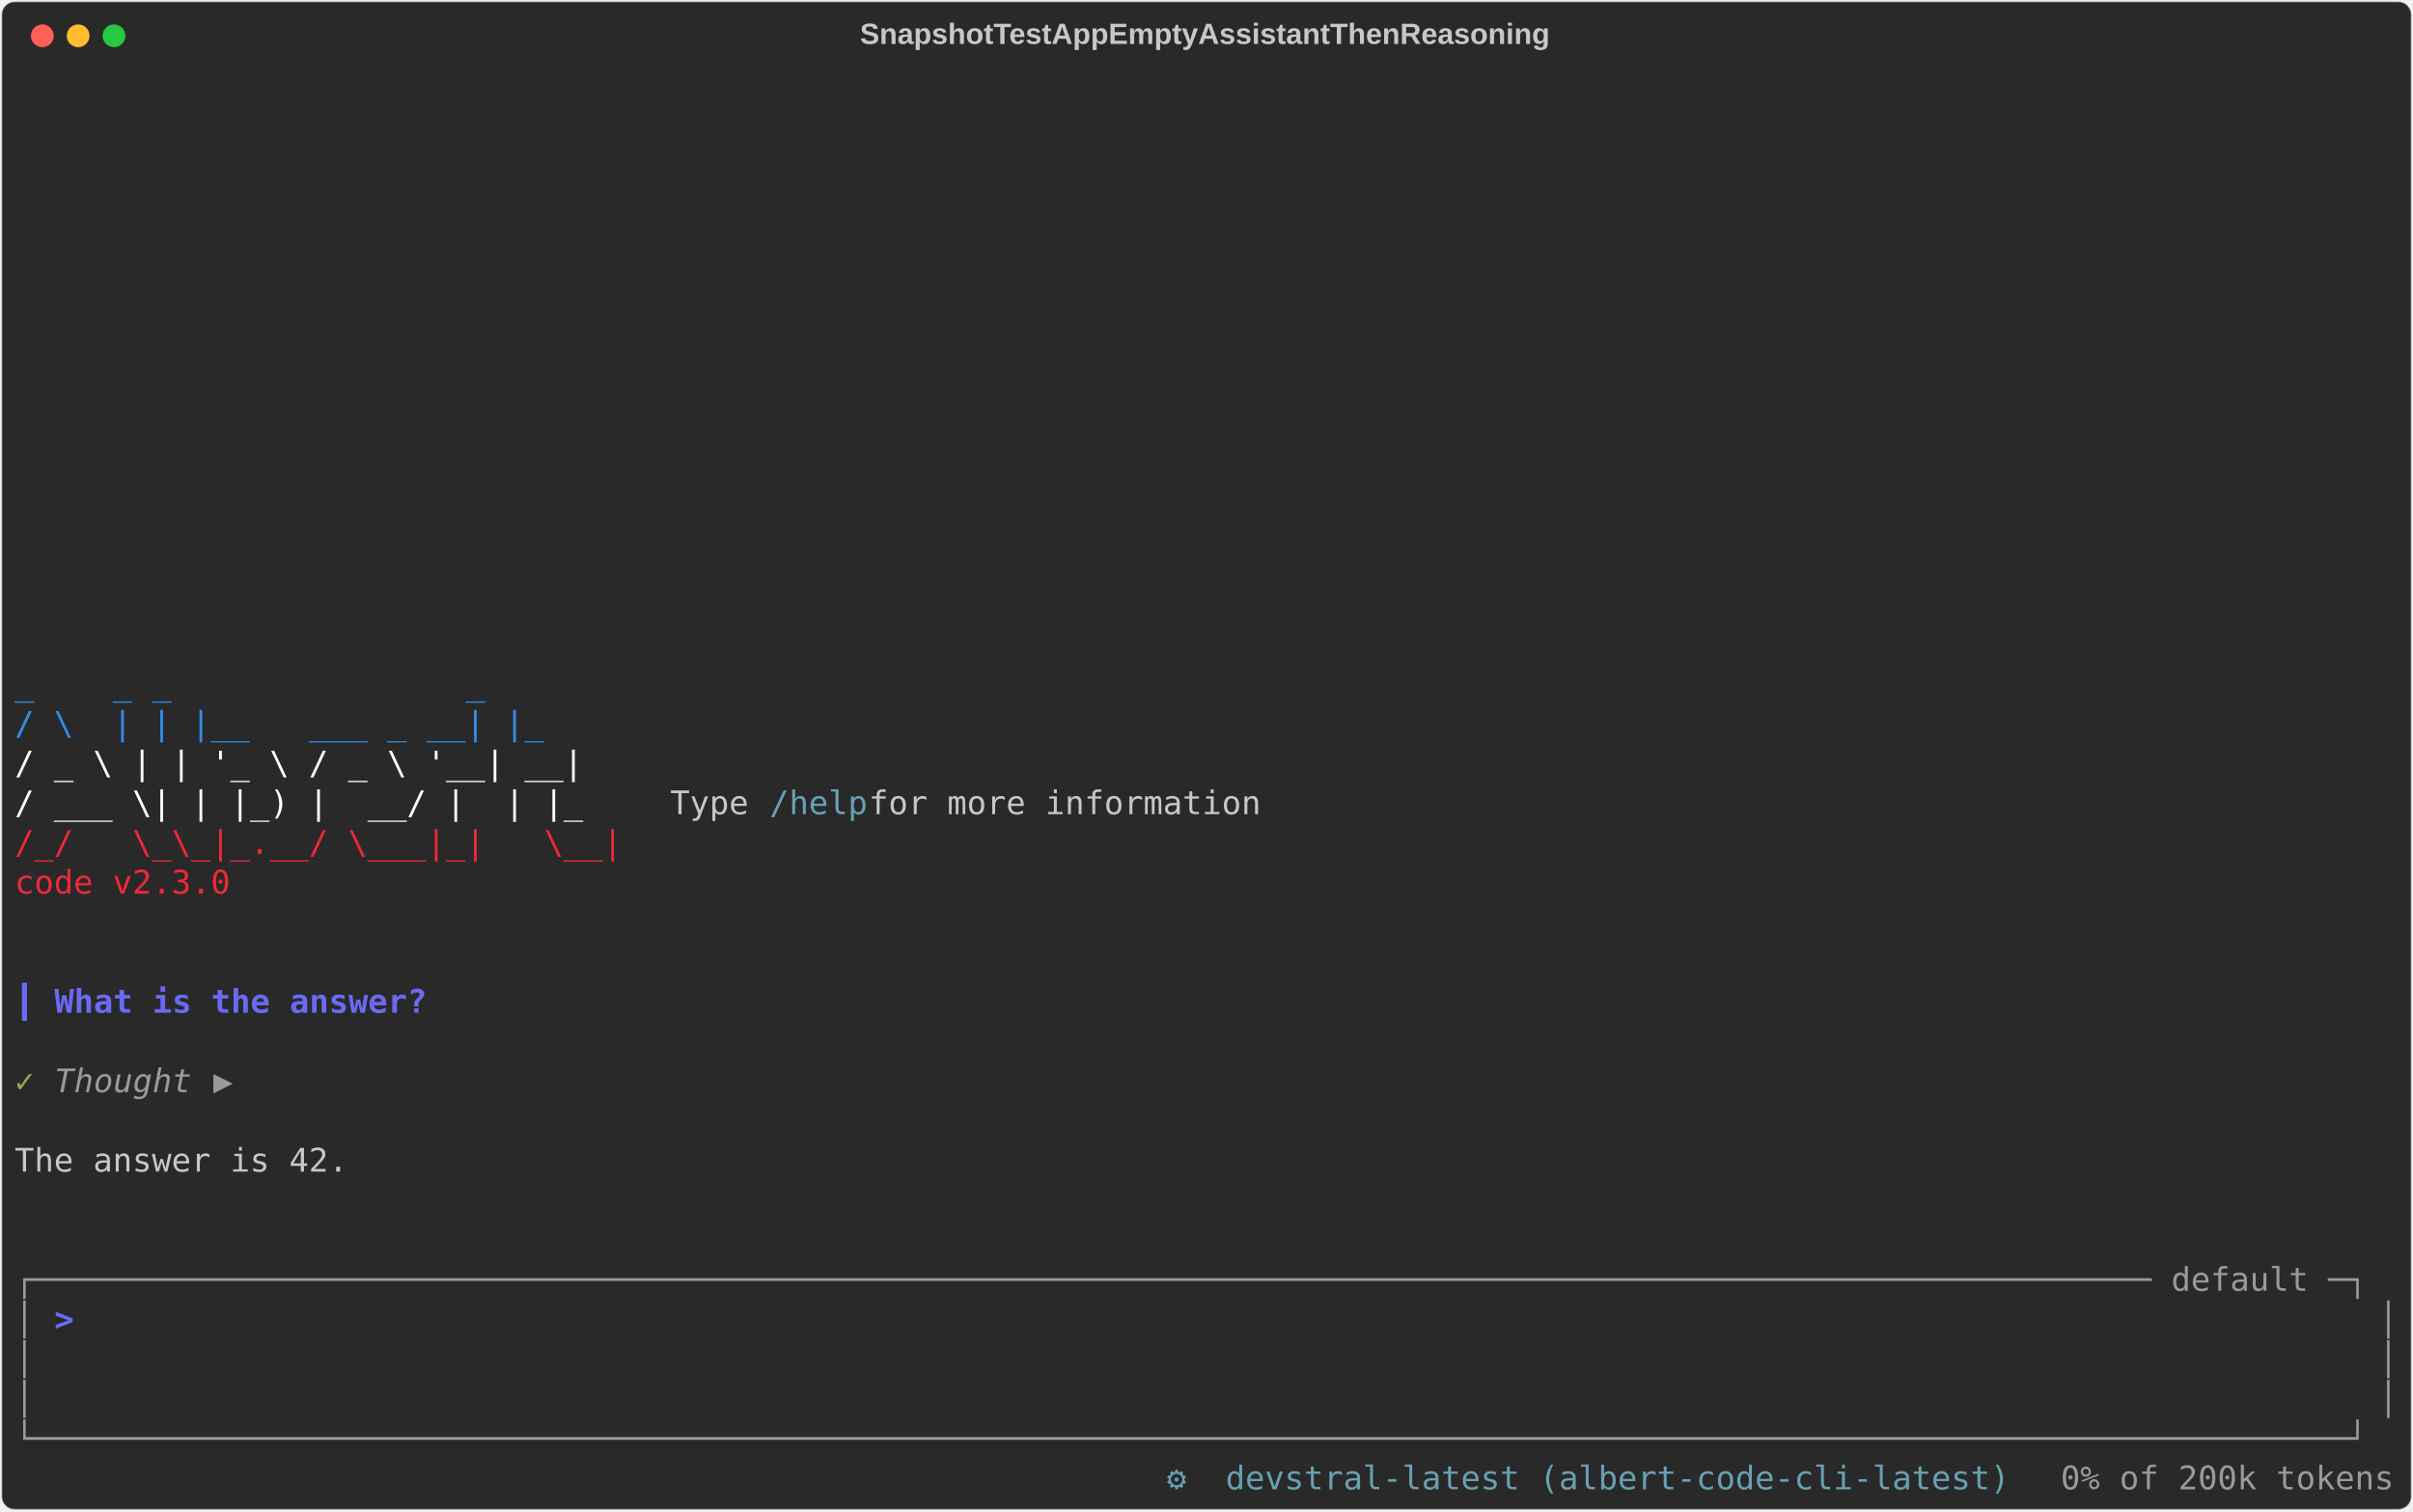
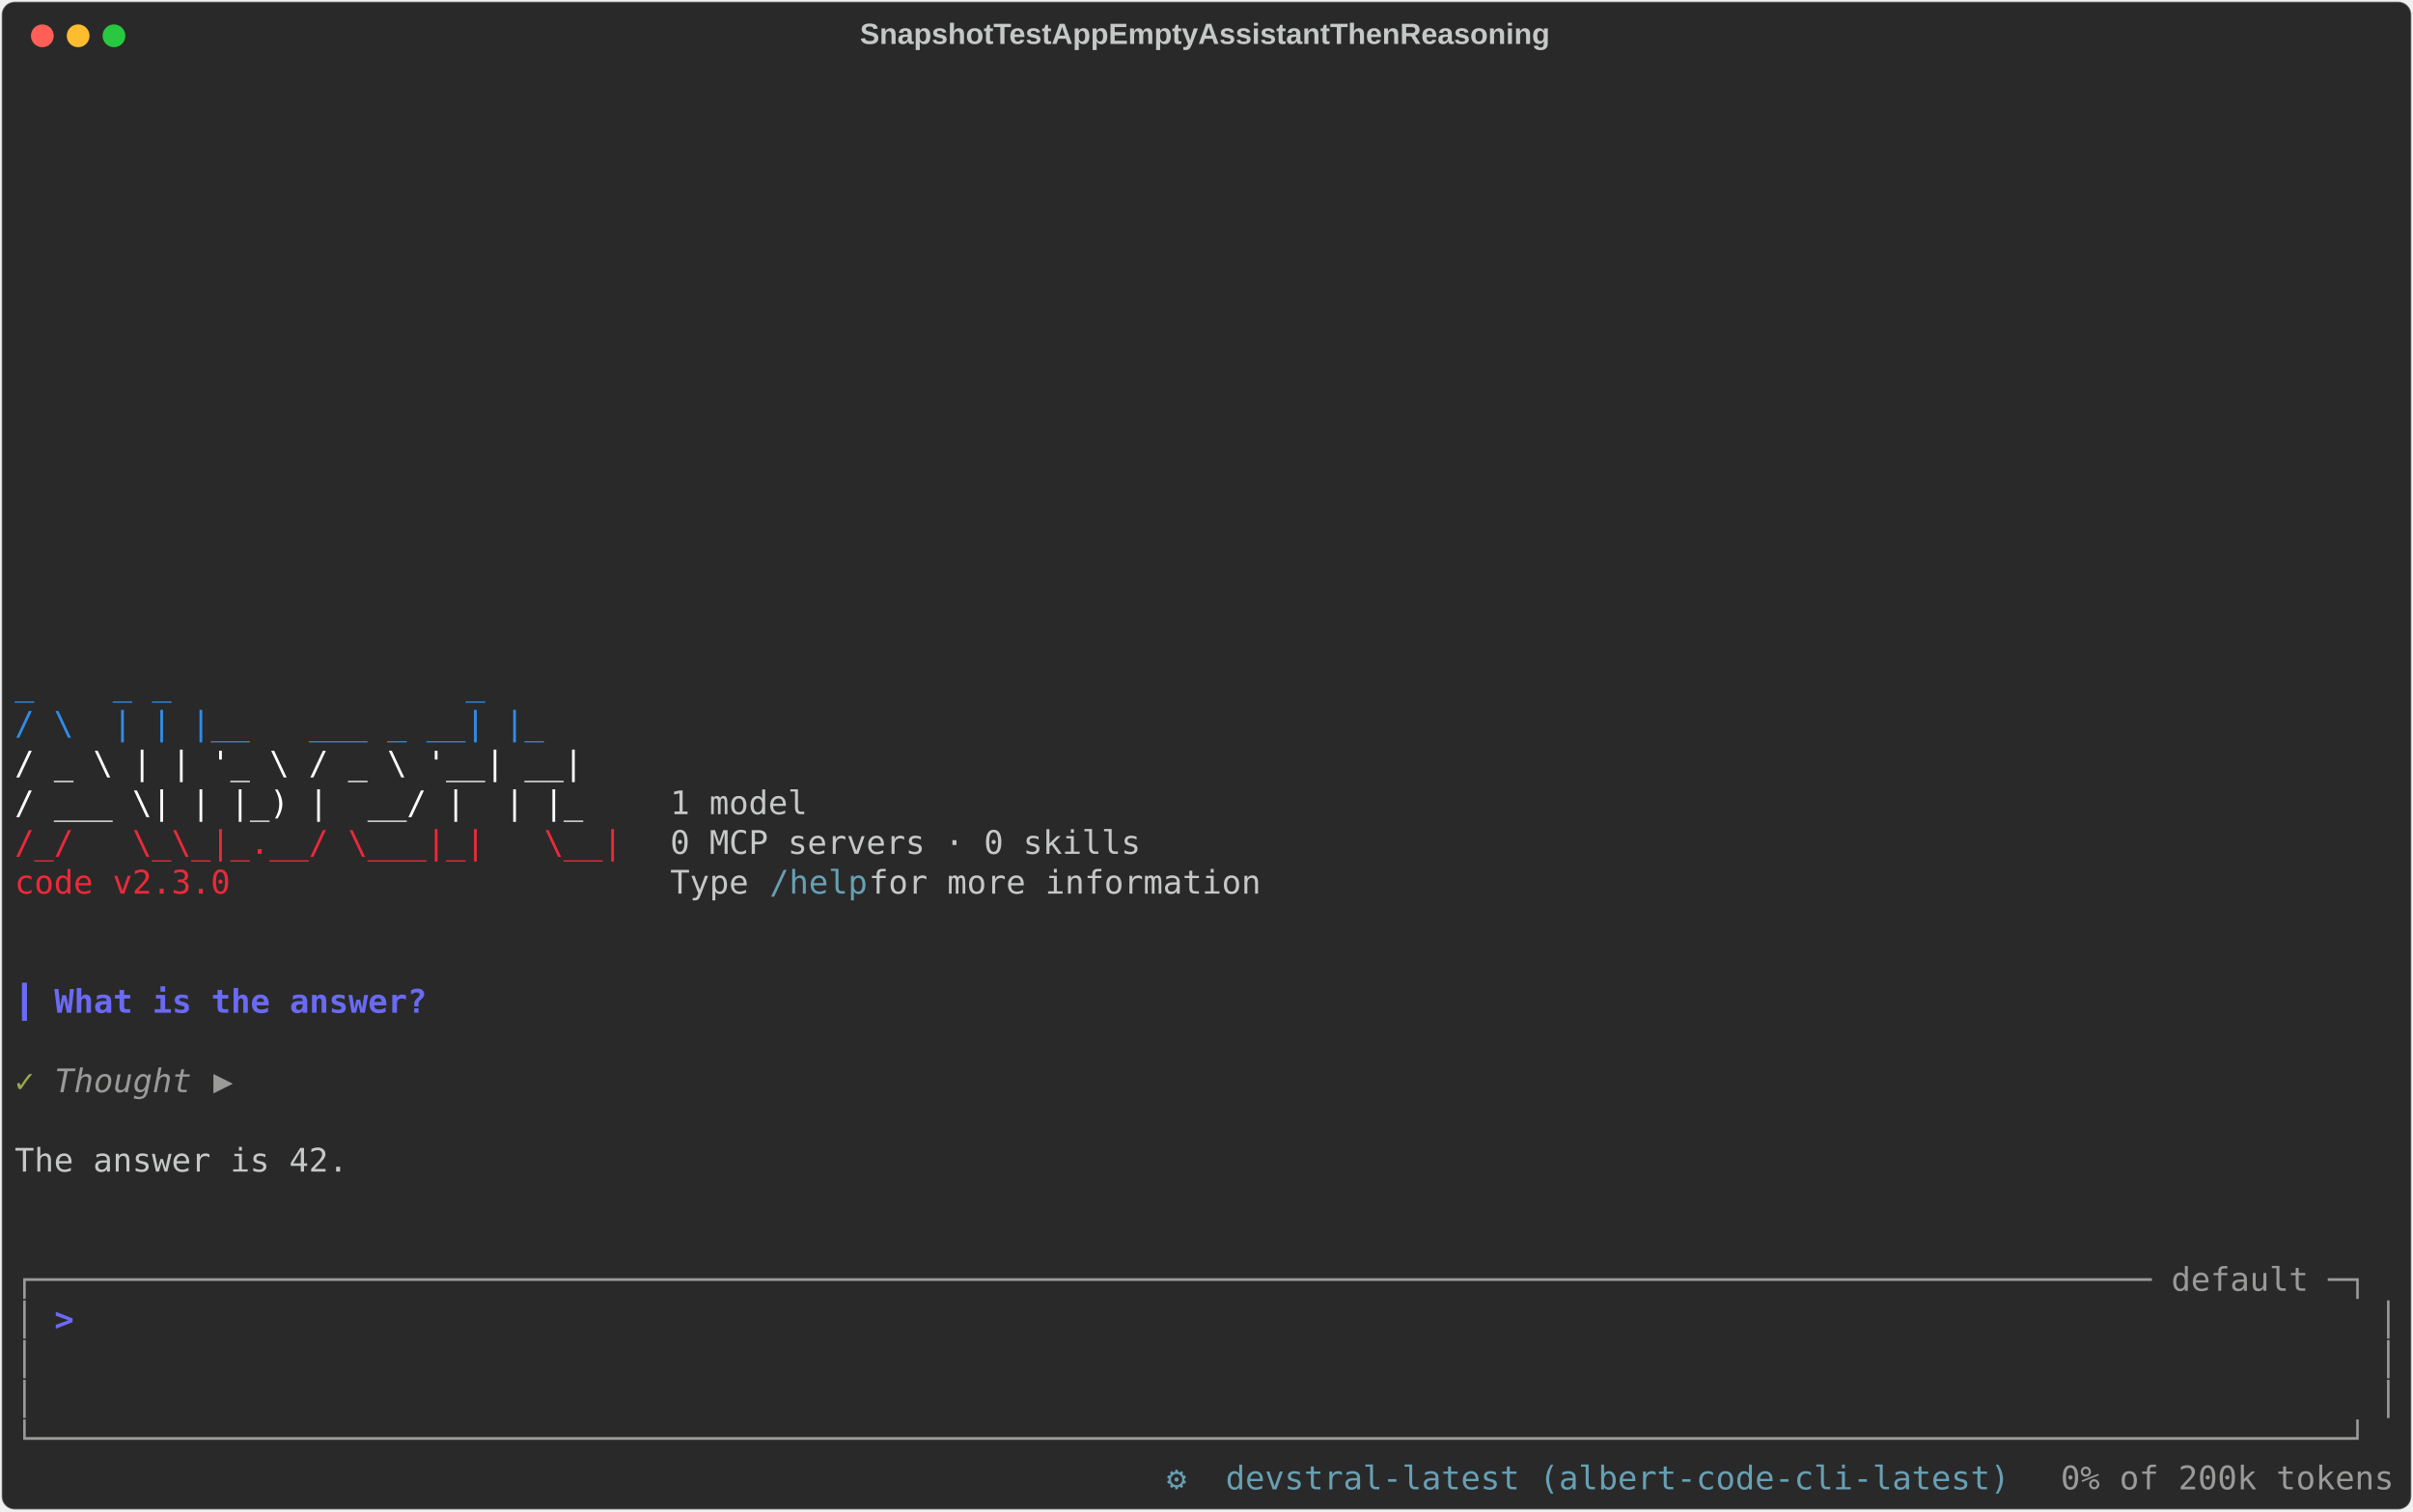
<svg xmlns="http://www.w3.org/2000/svg" class="rich-terminal" viewBox="0 0 1482 928.4">
  <style>

    @font-face {
        font-family: "Fira Code";
        src: local("FiraCode-Regular"),
                url("https://cdnjs.cloudflare.com/ajax/libs/firacode/6.2.0/woff2/FiraCode-Regular.woff2") format("woff2"),
                url("https://cdnjs.cloudflare.com/ajax/libs/firacode/6.2.0/woff/FiraCode-Regular.woff") format("woff");
        font-style: normal;
        font-weight: 400;
    }
    @font-face {
        font-family: "Fira Code";
        src: local("FiraCode-Bold"),
                url("https://cdnjs.cloudflare.com/ajax/libs/firacode/6.2.0/woff2/FiraCode-Bold.woff2") format("woff2"),
                url("https://cdnjs.cloudflare.com/ajax/libs/firacode/6.2.0/woff/FiraCode-Bold.woff") format("woff");
        font-style: bold;
        font-weight: 700;
    }

    .terminal-matrix {
        font-family: Fira Code, monospace;
        font-size: 20px;
        line-height: 24.4px;
        font-variant-east-asian: full-width;
    }

    .terminal-title {
        font-size: 18px;
        font-weight: bold;
        font-family: arial;
    }

    .terminal-r1 { fill: #c5c8c6 }
.terminal-r2 { fill: #318ce7 }
.terminal-r3 { fill: #ffffff }
- .terminal-r4 { fill: #68a0b3 }
- .terminal-r5 { fill: #ed2939 }
+ .terminal-r4 { fill: #ed2939 }
+ .terminal-r5 { fill: #68a0b3 }
.terminal-r6 { fill: #6a6af4 }
.terminal-r7 { fill: #6a6af4;font-weight: bold }
.terminal-r8 { fill: #98a84b }
.terminal-r9 { fill: #9a9b99;font-style: italic; }
.terminal-r10 { fill: #9a9b99 }
    </style>
  <defs>
    <clipPath id="terminal-clip-terminal">
      <rect x="0" y="0" width="1463.0" height="877.4" />
    </clipPath>
    <clipPath id="terminal-line-0">
      <rect x="0" y="1.5" width="1464" height="24.65" />
    </clipPath>
    <clipPath id="terminal-line-1">
      <rect x="0" y="25.9" width="1464" height="24.65" />
    </clipPath>
    <clipPath id="terminal-line-2">
      <rect x="0" y="50.3" width="1464" height="24.65" />
    </clipPath>
    <clipPath id="terminal-line-3">
      <rect x="0" y="74.7" width="1464" height="24.65" />
    </clipPath>
    <clipPath id="terminal-line-4">
      <rect x="0" y="99.1" width="1464" height="24.65" />
    </clipPath>
    <clipPath id="terminal-line-5">
      <rect x="0" y="123.5" width="1464" height="24.65" />
    </clipPath>
    <clipPath id="terminal-line-6">
      <rect x="0" y="147.9" width="1464" height="24.65" />
    </clipPath>
    <clipPath id="terminal-line-7">
      <rect x="0" y="172.3" width="1464" height="24.65" />
    </clipPath>
    <clipPath id="terminal-line-8">
      <rect x="0" y="196.7" width="1464" height="24.65" />
    </clipPath>
    <clipPath id="terminal-line-9">
      <rect x="0" y="221.1" width="1464" height="24.65" />
    </clipPath>
    <clipPath id="terminal-line-10">
      <rect x="0" y="245.5" width="1464" height="24.65" />
    </clipPath>
    <clipPath id="terminal-line-11">
      <rect x="0" y="269.9" width="1464" height="24.65" />
    </clipPath>
    <clipPath id="terminal-line-12">
      <rect x="0" y="294.3" width="1464" height="24.65" />
    </clipPath>
    <clipPath id="terminal-line-13">
      <rect x="0" y="318.7" width="1464" height="24.65" />
    </clipPath>
    <clipPath id="terminal-line-14">
      <rect x="0" y="343.1" width="1464" height="24.65" />
    </clipPath>
    <clipPath id="terminal-line-15">
      <rect x="0" y="367.5" width="1464" height="24.65" />
    </clipPath>
    <clipPath id="terminal-line-16">
      <rect x="0" y="391.9" width="1464" height="24.65" />
    </clipPath>
    <clipPath id="terminal-line-17">
      <rect x="0" y="416.3" width="1464" height="24.65" />
    </clipPath>
    <clipPath id="terminal-line-18">
      <rect x="0" y="440.7" width="1464" height="24.65" />
    </clipPath>
    <clipPath id="terminal-line-19">
      <rect x="0" y="465.1" width="1464" height="24.65" />
    </clipPath>
    <clipPath id="terminal-line-20">
      <rect x="0" y="489.5" width="1464" height="24.65" />
    </clipPath>
    <clipPath id="terminal-line-21">
      <rect x="0" y="513.9" width="1464" height="24.65" />
    </clipPath>
    <clipPath id="terminal-line-22">
      <rect x="0" y="538.3" width="1464" height="24.65" />
    </clipPath>
    <clipPath id="terminal-line-23">
      <rect x="0" y="562.7" width="1464" height="24.65" />
    </clipPath>
    <clipPath id="terminal-line-24">
      <rect x="0" y="587.1" width="1464" height="24.65" />
    </clipPath>
    <clipPath id="terminal-line-25">
      <rect x="0" y="611.5" width="1464" height="24.65" />
    </clipPath>
    <clipPath id="terminal-line-26">
      <rect x="0" y="635.9" width="1464" height="24.65" />
    </clipPath>
    <clipPath id="terminal-line-27">
      <rect x="0" y="660.3" width="1464" height="24.65" />
    </clipPath>
    <clipPath id="terminal-line-28">
      <rect x="0" y="684.7" width="1464" height="24.65" />
    </clipPath>
    <clipPath id="terminal-line-29">
      <rect x="0" y="709.1" width="1464" height="24.65" />
    </clipPath>
    <clipPath id="terminal-line-30">
      <rect x="0" y="733.5" width="1464" height="24.65" />
    </clipPath>
    <clipPath id="terminal-line-31">
      <rect x="0" y="757.9" width="1464" height="24.65" />
    </clipPath>
    <clipPath id="terminal-line-32">
      <rect x="0" y="782.3" width="1464" height="24.65" />
    </clipPath>
    <clipPath id="terminal-line-33">
      <rect x="0" y="806.7" width="1464" height="24.65" />
    </clipPath>
    <clipPath id="terminal-line-34">
      <rect x="0" y="831.1" width="1464" height="24.65" />
    </clipPath>
  </defs>
  <rect fill="#292929" stroke="rgba(255,255,255,0.35)" stroke-width="1" x="1" y="1" width="1480" height="926.4" rx="8" />
  <text class="terminal-title" fill="#c5c8c6" text-anchor="middle" x="740" y="27">SnapshotTestAppEmptyAssistantThenReasoning</text>
  <g transform="translate(26,22)">
    <circle cx="0" cy="0" r="7" fill="#ff5f57" />
    <circle cx="22" cy="0" r="7" fill="#febc2e" />
    <circle cx="44" cy="0" r="7" fill="#28c840" />
  </g>
  <g transform="translate(9, 41)" clip-path="url(#terminal-clip-terminal)">
    <g class="terminal-matrix">
      <text class="terminal-r1" x="1464" y="20" textLength="12.2" clip-path="url(#terminal-line-0)">
</text>
      <text class="terminal-r1" x="1464" y="44.4" textLength="12.2" clip-path="url(#terminal-line-1)">
</text>
      <text class="terminal-r1" x="1464" y="68.8" textLength="12.2" clip-path="url(#terminal-line-2)">
</text>
      <text class="terminal-r1" x="1464" y="93.2" textLength="12.2" clip-path="url(#terminal-line-3)">
</text>
      <text class="terminal-r1" x="1464" y="117.6" textLength="12.2" clip-path="url(#terminal-line-4)">
</text>
      <text class="terminal-r1" x="1464" y="142" textLength="12.2" clip-path="url(#terminal-line-5)">
</text>
      <text class="terminal-r1" x="1464" y="166.4" textLength="12.2" clip-path="url(#terminal-line-6)">
</text>
      <text class="terminal-r1" x="1464" y="190.8" textLength="12.2" clip-path="url(#terminal-line-7)">
</text>
      <text class="terminal-r1" x="1464" y="215.2" textLength="12.2" clip-path="url(#terminal-line-8)">
</text>
      <text class="terminal-r1" x="1464" y="239.6" textLength="12.2" clip-path="url(#terminal-line-9)">
</text>
      <text class="terminal-r1" x="1464" y="264" textLength="12.2" clip-path="url(#terminal-line-10)">
</text>
      <text class="terminal-r1" x="1464" y="288.4" textLength="12.2" clip-path="url(#terminal-line-11)">
</text>
      <text class="terminal-r1" x="1464" y="312.8" textLength="12.2" clip-path="url(#terminal-line-12)">
</text>
      <text class="terminal-r1" x="1464" y="337.2" textLength="12.2" clip-path="url(#terminal-line-13)">
</text>
      <text class="terminal-r1" x="1464" y="361.6" textLength="12.2" clip-path="url(#terminal-line-14)">
</text>
      <text class="terminal-r2" x="0" y="386" textLength="378.2" clip-path="url(#terminal-line-15)">    _    _ _               _   </text>
      <text class="terminal-r1" x="1464" y="386" textLength="12.2" clip-path="url(#terminal-line-15)">
</text>
      <text class="terminal-r2" x="0" y="410.4" textLength="378.2" clip-path="url(#terminal-line-16)">   / \  | | |__   ___ _ __| |_ </text>
      <text class="terminal-r1" x="1464" y="410.4" textLength="12.2" clip-path="url(#terminal-line-16)">
</text>
      <text class="terminal-r3" x="0" y="434.8" textLength="378.2" clip-path="url(#terminal-line-17)">  / _ \ | | '_ \ / _ \ '__| __|</text>
      <text class="terminal-r1" x="1464" y="434.8" textLength="12.2" clip-path="url(#terminal-line-17)">
</text>
      <text class="terminal-r3" x="0" y="459.2" textLength="378.2" clip-path="url(#terminal-line-18)"> / ___ \| | |_) |  __/ |  | |_ </text>
-       <text class="terminal-r1" x="402.6" y="459.2" textLength="61" clip-path="url(#terminal-line-18)">Type </text>
-       <text class="terminal-r4" x="463.6" y="459.2" textLength="61" clip-path="url(#terminal-line-18)">/help</text>
-       <text class="terminal-r1" x="524.6" y="459.2" textLength="256.2" clip-path="url(#terminal-line-18)"> for more information</text>
+       <text class="terminal-r1" x="402.6" y="459.2" textLength="85.4" clip-path="url(#terminal-line-18)">1 model</text>
      <text class="terminal-r1" x="1464" y="459.2" textLength="12.2" clip-path="url(#terminal-line-18)">
</text>
-       <text class="terminal-r5" x="0" y="483.6" textLength="378.2" clip-path="url(#terminal-line-19)">/_/   \_\_|_.__/ \___|_|   \__|</text>
+       <text class="terminal-r4" x="0" y="483.6" textLength="378.2" clip-path="url(#terminal-line-19)">/_/   \_\_|_.__/ \___|_|   \__|</text>
+       <text class="terminal-r1" x="402.6" y="483.6" textLength="292.8" clip-path="url(#terminal-line-19)">0 MCP servers · 0 skills</text>
      <text class="terminal-r1" x="1464" y="483.6" textLength="12.2" clip-path="url(#terminal-line-19)">
</text>
-       <text class="terminal-r5" x="0" y="508" textLength="353.8" clip-path="url(#terminal-line-20)">                  code v2.3.0</text>
+       <text class="terminal-r4" x="0" y="508" textLength="353.8" clip-path="url(#terminal-line-20)">                  code v2.3.0</text>
+       <text class="terminal-r1" x="402.6" y="508" textLength="61" clip-path="url(#terminal-line-20)">Type </text>
+       <text class="terminal-r5" x="463.6" y="508" textLength="61" clip-path="url(#terminal-line-20)">/help</text>
+       <text class="terminal-r1" x="524.6" y="508" textLength="256.2" clip-path="url(#terminal-line-20)"> for more information</text>
      <text class="terminal-r1" x="1464" y="508" textLength="12.2" clip-path="url(#terminal-line-20)">
</text>
      <text class="terminal-r1" x="1464" y="532.4" textLength="12.2" clip-path="url(#terminal-line-21)">
</text>
      <text class="terminal-r1" x="1464" y="556.8" textLength="12.2" clip-path="url(#terminal-line-22)">
</text>
      <text class="terminal-r6" x="0" y="581.2" textLength="12.2" clip-path="url(#terminal-line-23)">┃</text>
      <text class="terminal-r7" x="24.4" y="581.2" textLength="231.8" clip-path="url(#terminal-line-23)">What is the answer?</text>
      <text class="terminal-r1" x="1464" y="581.2" textLength="12.2" clip-path="url(#terminal-line-23)">
</text>
      <text class="terminal-r1" x="1464" y="605.6" textLength="12.2" clip-path="url(#terminal-line-24)">
</text>
      <text class="terminal-r8" x="0" y="630" textLength="12.2" clip-path="url(#terminal-line-25)">✓</text>
      <text class="terminal-r9" x="24.4" y="630" textLength="85.4" clip-path="url(#terminal-line-25)">Thought</text>
      <text class="terminal-r9" x="122" y="630" textLength="12.2" clip-path="url(#terminal-line-25)">▶</text>
      <text class="terminal-r1" x="1464" y="630" textLength="12.2" clip-path="url(#terminal-line-25)">
</text>
      <text class="terminal-r1" x="1464" y="654.4" textLength="12.2" clip-path="url(#terminal-line-26)">
</text>
      <text class="terminal-r1" x="0" y="678.8" textLength="207.4" clip-path="url(#terminal-line-27)">The answer is 42.</text>
      <text class="terminal-r1" x="1464" y="678.8" textLength="12.2" clip-path="url(#terminal-line-27)">
</text>
      <text class="terminal-r1" x="1464" y="703.2" textLength="12.2" clip-path="url(#terminal-line-28)">
</text>
      <text class="terminal-r1" x="1464" y="727.6" textLength="12.2" clip-path="url(#terminal-line-29)">
</text>
      <text class="terminal-r10" x="0" y="752" textLength="1464" clip-path="url(#terminal-line-30)">┌──────────────────────────────────────────────────────────────────────────────────────────────────────────── default ─┐</text>
      <text class="terminal-r1" x="1464" y="752" textLength="12.2" clip-path="url(#terminal-line-30)">
</text>
      <text class="terminal-r10" x="0" y="776.4" textLength="12.2" clip-path="url(#terminal-line-31)">│</text>
      <text class="terminal-r7" x="24.4" y="776.4" textLength="12.2" clip-path="url(#terminal-line-31)">&gt;</text>
      <text class="terminal-r10" x="1451.8" y="776.4" textLength="12.2" clip-path="url(#terminal-line-31)">│</text>
      <text class="terminal-r1" x="1464" y="776.4" textLength="12.2" clip-path="url(#terminal-line-31)">
</text>
      <text class="terminal-r10" x="0" y="800.8" textLength="12.2" clip-path="url(#terminal-line-32)">│</text>
      <text class="terminal-r10" x="1451.8" y="800.8" textLength="12.2" clip-path="url(#terminal-line-32)">│</text>
      <text class="terminal-r1" x="1464" y="800.8" textLength="12.2" clip-path="url(#terminal-line-32)">
</text>
      <text class="terminal-r10" x="0" y="825.2" textLength="12.2" clip-path="url(#terminal-line-33)">│</text>
      <text class="terminal-r10" x="1451.8" y="825.2" textLength="12.2" clip-path="url(#terminal-line-33)">│</text>
      <text class="terminal-r1" x="1464" y="825.2" textLength="12.2" clip-path="url(#terminal-line-33)">
</text>
      <text class="terminal-r10" x="0" y="849.6" textLength="1464" clip-path="url(#terminal-line-34)">└──────────────────────────────────────────────────────────────────────────────────────────────────────────────────────┘</text>
      <text class="terminal-r1" x="1464" y="849.6" textLength="12.2" clip-path="url(#terminal-line-34)">
</text>
-       <text class="terminal-r4" x="707.6" y="874" textLength="524.6" clip-path="url(#terminal-line-35)">⚙  devstral-latest (albert-code-cli-latest)</text>
+       <text class="terminal-r5" x="707.6" y="874" textLength="524.6" clip-path="url(#terminal-line-35)">⚙  devstral-latest (albert-code-cli-latest)</text>
      <text class="terminal-r10" x="1256.6" y="874" textLength="207.4" clip-path="url(#terminal-line-35)">0% of 200k tokens</text>
    </g>
  </g>
</svg>
